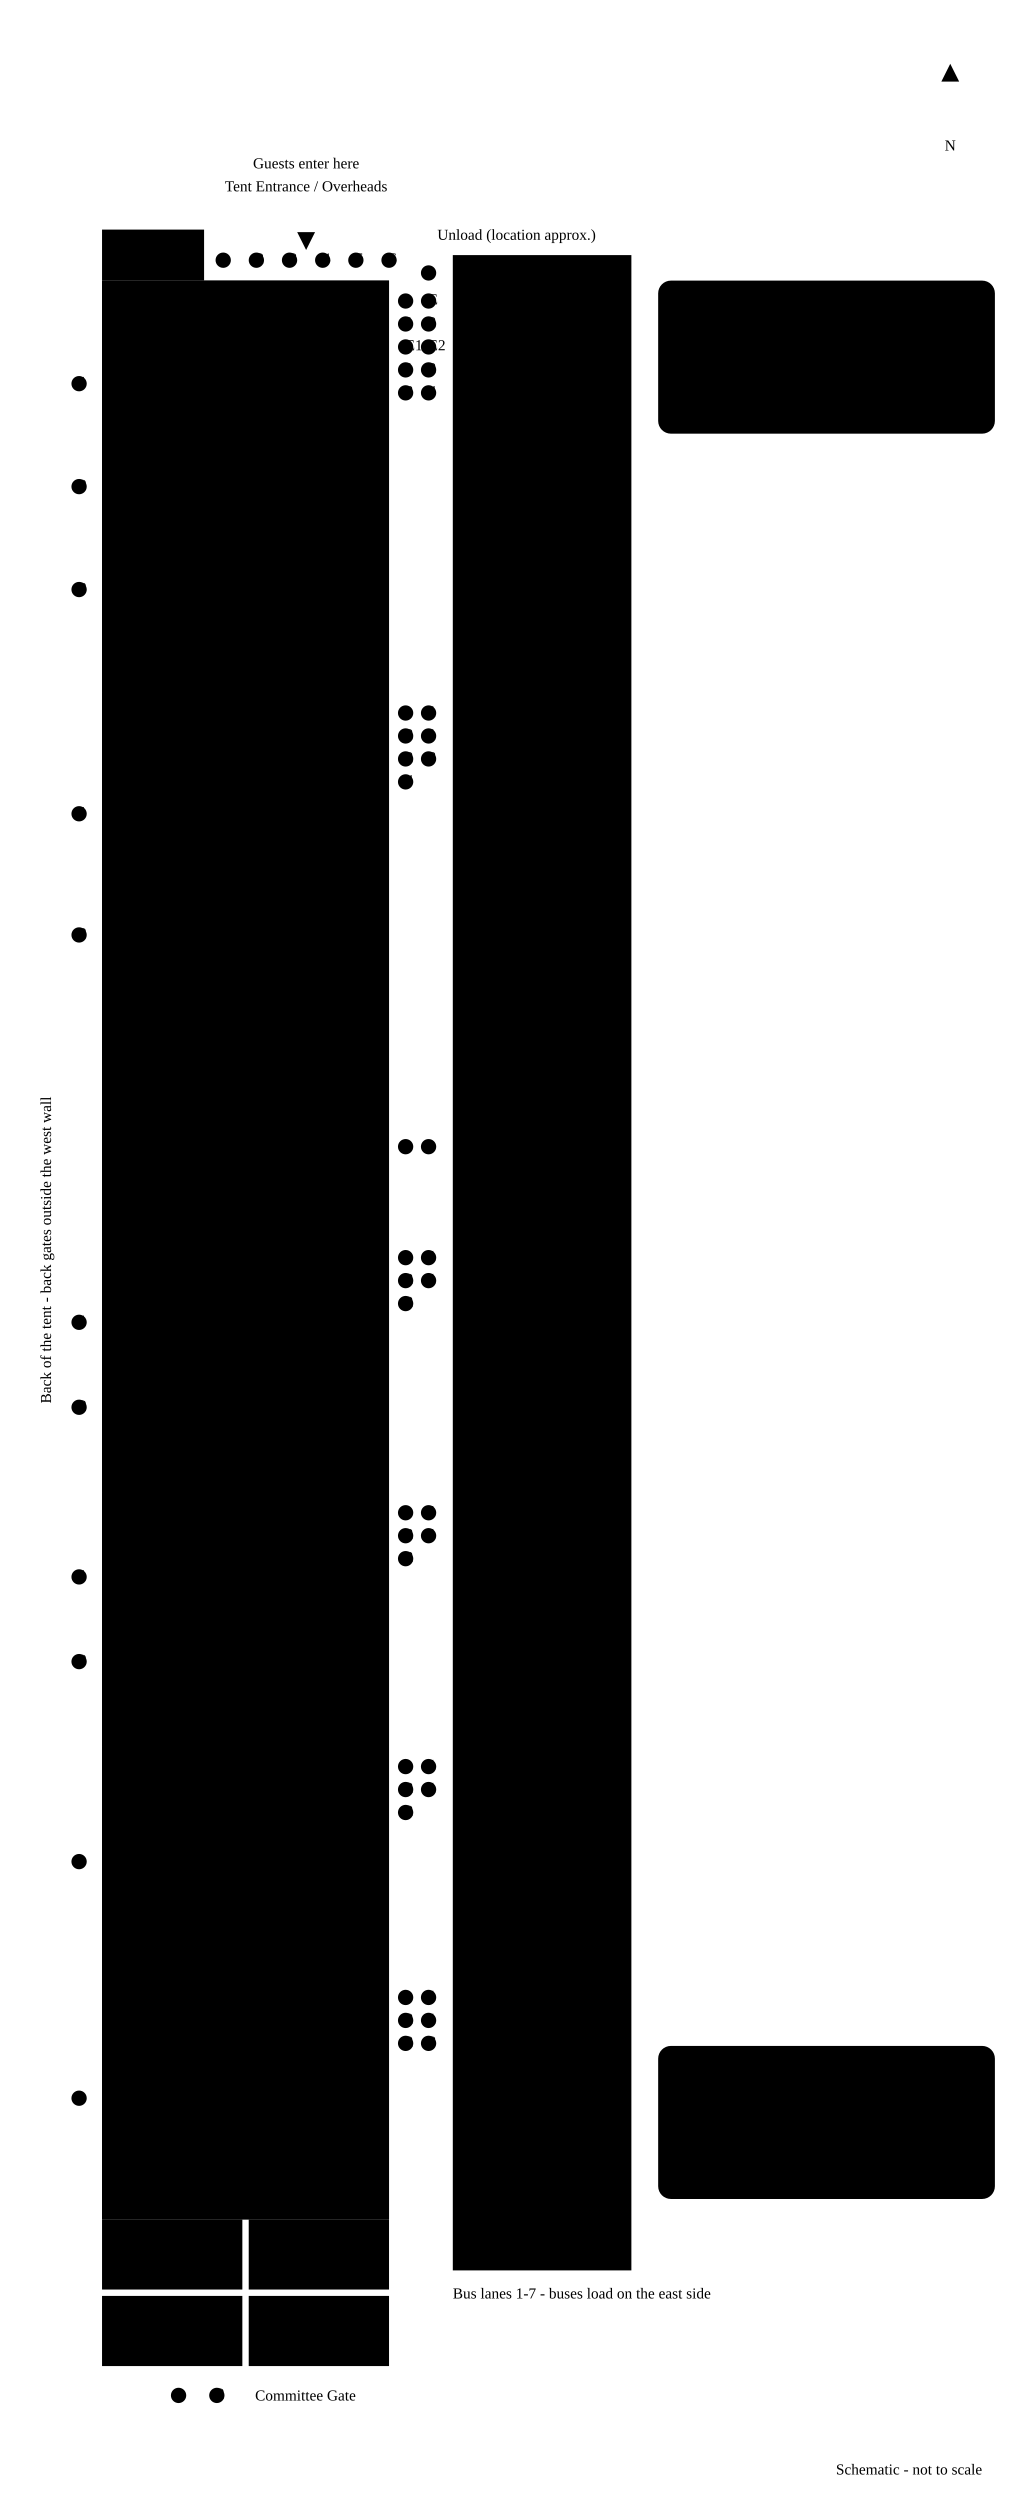
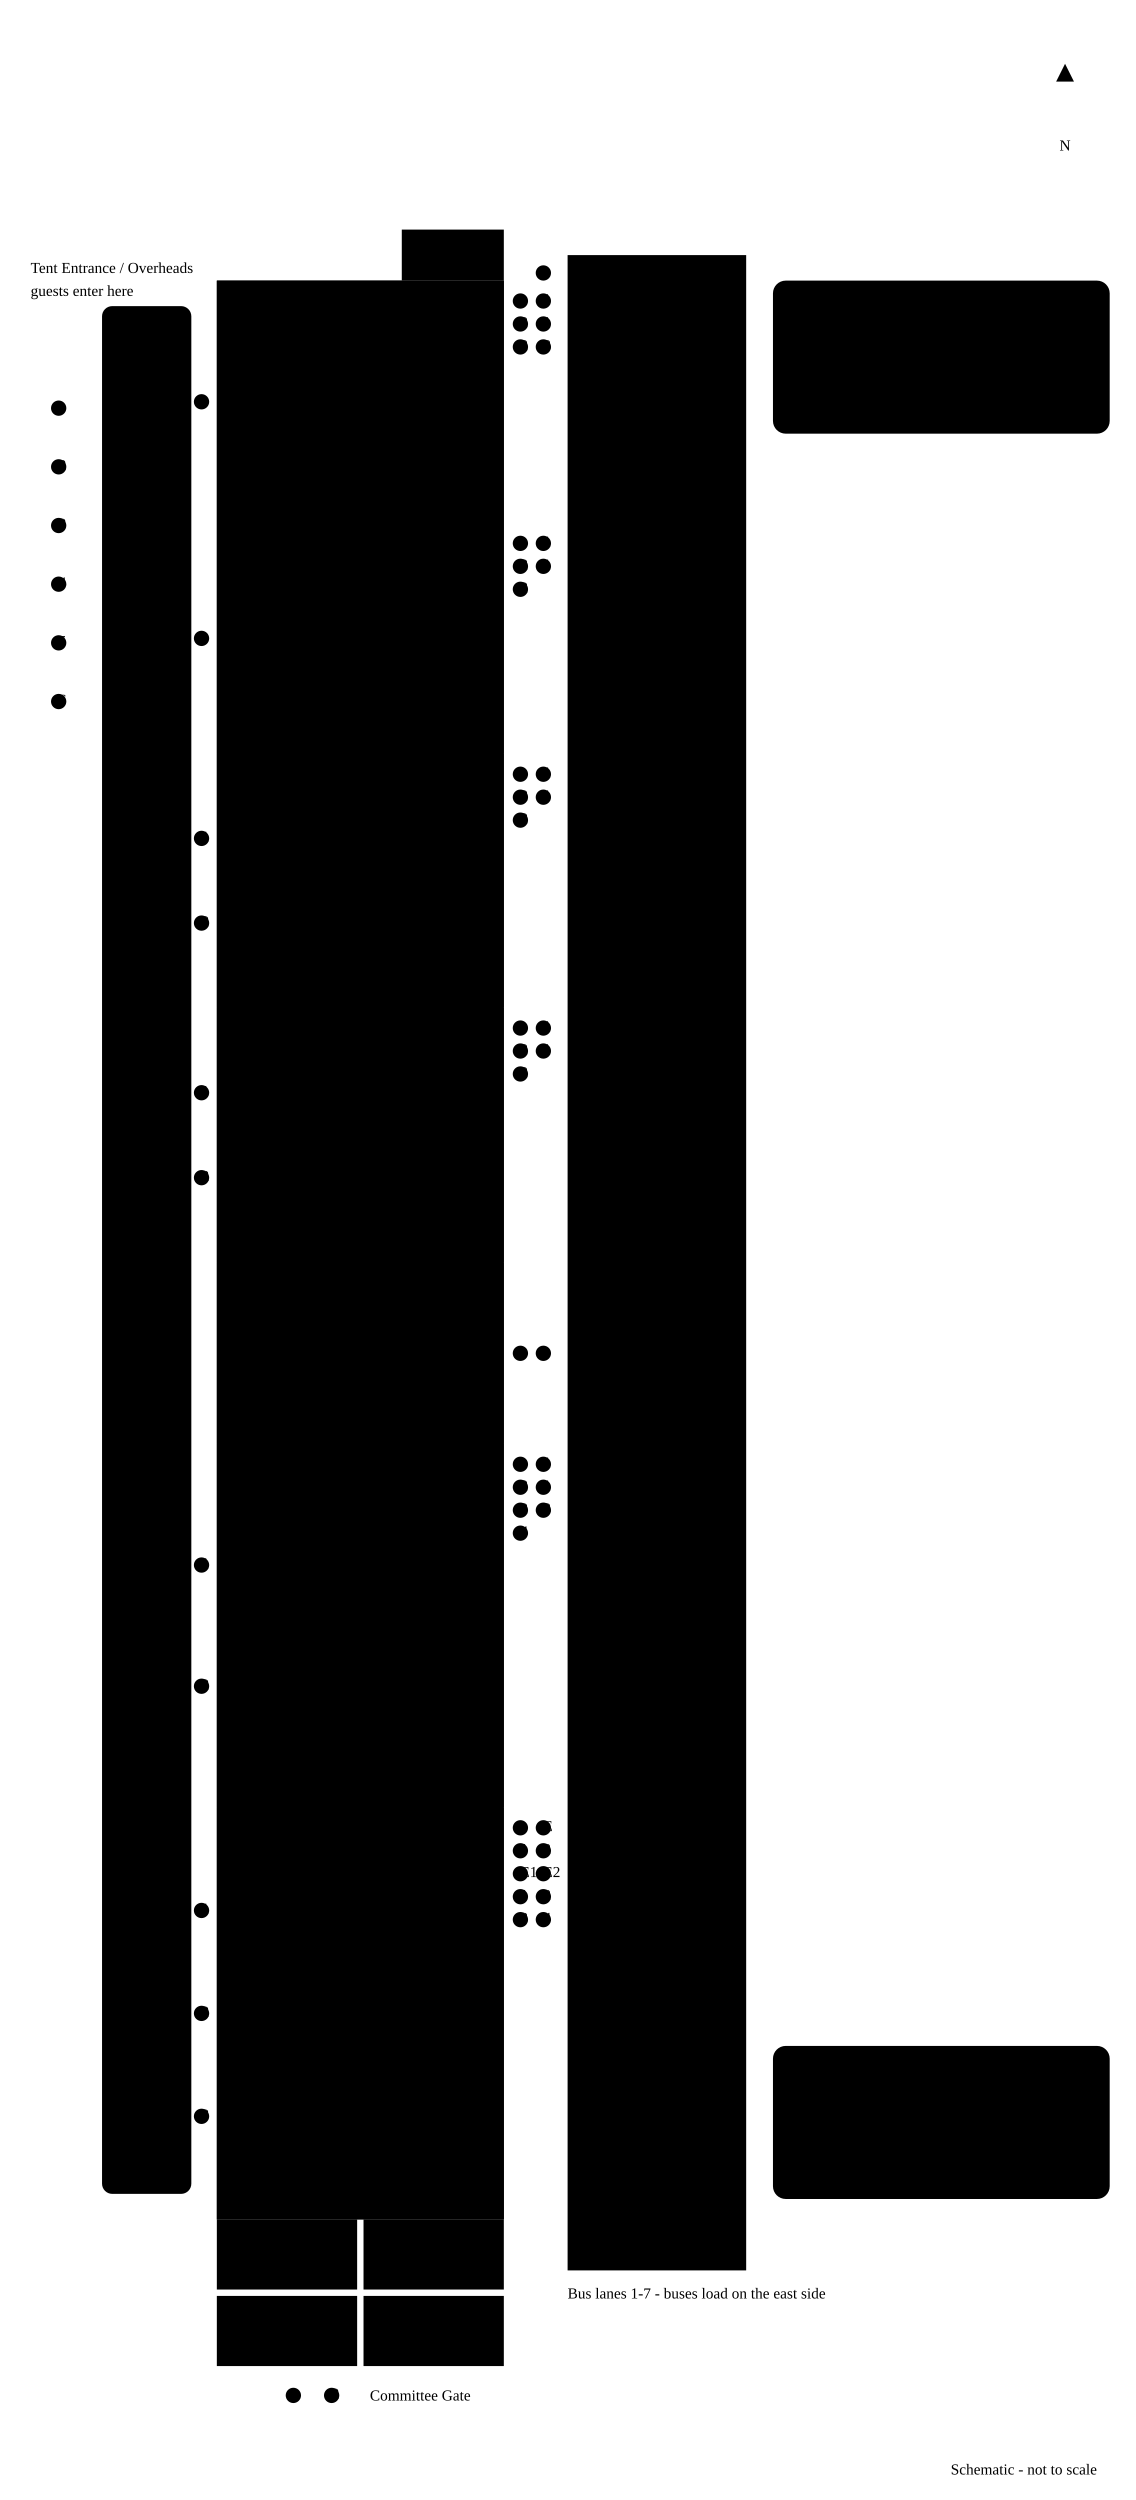
- <svg xmlns="http://www.w3.org/2000/svg" viewBox="0 0 800 1960" width="800" height="1960" role="img" aria-label="Schematic of the NRG bus operations tarmac, north up">
-   <path class="tmap-arrow" d="M 745 100 L 745 58" />
-   <path class="tmap-arrowhead" d="M 745 50 L 738 64 L 752 64 Z" />
-   <text class="tmap-label" x="745" y="118" text-anchor="middle">N</text>
-   <text class="tmap-sublabel" x="770" y="1940" text-anchor="end">Schematic - not to scale</text>
-   <rect class="tmap-zone-a" x="80" y="220" width="225" height="323" />
-   <text class="tmap-label" x="192" y="386" text-anchor="middle">1 · Reed / Employee</text>
-   <rect class="tmap-zone-b" x="80" y="543" width="225" height="285" />
-   <text class="tmap-label" x="192" y="690" text-anchor="middle">2 · OST</text>
-   <rect class="tmap-zone-a" x="80" y="828" width="225" height="142" />
-   <text class="tmap-label" x="192" y="895" text-anchor="middle">3 · Special Events</text>
-   <text class="tmap-label" x="192" y="915" text-anchor="middle">&amp; Woodlands</text>
-   <rect class="tmap-zone-b" x="80" y="970" width="225" height="200" />
-   <text class="tmap-label" x="192" y="1075" text-anchor="middle">4 · West Loop</text>
-   <rect class="tmap-zone-a" x="80" y="1170" width="225" height="199" />
-   <text class="tmap-label" x="192" y="1274" text-anchor="middle">5 · Monroe</text>
-   <rect class="tmap-zone-b" x="80" y="1369" width="225" height="181" />
-   <text class="tmap-label" x="192" y="1464" text-anchor="middle">6 · Maxey</text>
-   <rect class="tmap-zone-a" x="80" y="1550" width="225" height="190" />
-   <text class="tmap-label" x="192" y="1650" text-anchor="middle">7 · Gold Badge / LT</text>
-   <rect class="tmap-tent" x="80" y="220" width="225" height="1520" />
-   <text class="tmap-sublabel" x="192" y="1728" text-anchor="middle">Tent - about 800 ft by 150 ft</text>
-   <rect class="tmap-lanes" x="355" y="200" width="140" height="1580" />
-   <path class="tmap-lane-line" d="M 375.0 200 L 375.0 1780" />
-   <path class="tmap-lane-line" d="M 395.0 200 L 395.0 1780" />
-   <path class="tmap-lane-line" d="M 415.0 200 L 415.0 1780" />
-   <path class="tmap-lane-line" d="M 435.0 200 L 435.0 1780" />
-   <path class="tmap-lane-line" d="M 455.0 200 L 455.0 1780" />
-   <path class="tmap-lane-line" d="M 475.0 200 L 475.0 1780" />
-   <text class="tmap-sublabel" x="355" y="1802">Bus lanes 1-7 - buses load on the east side</text>
-   <text class="tmap-sublabel" transform="rotate(-90 40 980)" x="40" y="980" text-anchor="middle">Back of the tent - back gates outside the west wall</text>
-   <rect class="tmap-bldg" x="80" y="1740" width="110" height="55" />
-   <text class="tmap-sublabel" x="135" y="1772" text-anchor="middle">Bus Ops Office</text>
-   <rect class="tmap-bldg" x="195" y="1740" width="110" height="55" />
-   <text class="tmap-sublabel" x="250" y="1772" text-anchor="middle">Log Cabin</text>
-   <rect class="tmap-bldg" x="80" y="1800" width="110" height="55" />
-   <text class="tmap-sublabel" x="135" y="1832" text-anchor="middle">Restrooms</text>
-   <rect class="tmap-bldg" x="195" y="1800" width="110" height="55" />
-   <text class="tmap-sublabel" x="250" y="1832" text-anchor="middle">Chuck Wagon</text>
-   <path class="tmap-lane-line" d="M 80 1866 L 305 1866" />
-   <text class="tmap-sublabel" x="200" y="1882">Committee Gate</text>
-   <rect class="tmap-bldg" x="80" y="180" width="80" height="40" />
-   <text class="tmap-sublabel" x="120" y="204" text-anchor="middle">Bathroom</text>
-   <path class="tmap-arrow" d="M 240 158 L 240 188" />
-   <path class="tmap-arrowhead" d="M 240 196 L 233 182 L 247 182 Z" />
-   <text class="tmap-sublabel" x="240" y="132" text-anchor="middle">Guests enter here</text>
-   <path class="tmap-walk" d="M 192 240 L 192 288" />
-   <path class="tmap-arrowhead" d="M 192 298 L 185 284 L 199 284 Z" />
-   <text class="tmap-sublabel" x="192" y="318" text-anchor="middle">guests walk south to their stop</text>
-   <rect class="tmap-off" x="516" y="220" width="264" height="120" rx="10" />
-   <text class="tmap-sublabel" x="528" y="244">To Holly Hall Gate ↗ northeast</text>
-   <text class="tmap-sublabel" x="704" y="272">crosswalk</text>
-   <text class="tmap-sublabel" x="596" y="320">Curve (location approx.)</text>
-   <rect class="tmap-off" x="516" y="1604" width="264" height="120" rx="10" />
-   <text class="tmap-sublabel" x="528" y="1628">To Naomi Gate ↘ southeast</text>
-   <text class="tmap-sublabel" x="720" y="1656">crosswalk</text>
-   <text class="tmap-sublabel" x="720" y="1696">bridge</text>
-   <text class="tmap-sublabel" x="405" y="188" text-anchor="middle">Unload (location approx.)</text>
-   <text class="tmap-sublabel" x="464" y="935" text-anchor="middle">Bus Callers</text>
-   <text class="tmap-sublabel" x="240" y="150" text-anchor="middle">Tent Entrance / Overheads</text>
-   <circle id="pos-reed-starter-1" class="pos" cx="388.0" cy="381.5" r="6" />
-   <text class="pos-num" x="388.0" y="384.1">1</text>
-   <circle id="pos-reed-starter-2" class="pos" cx="423.0" cy="381.5" r="6" />
-   <text class="pos-num" x="423.0" y="384.1">2</text>
-   <circle id="pos-reed-computer" class="pos" cx="318.0" cy="236.0" r="6" />
-   <circle id="pos-employee-computer" class="pos" cx="336.0" cy="236.0" r="6" />
-   <text class="pos-num" x="336.0" y="238.6">E</text>
-   <circle id="pos-reed-counter-1" class="pos" cx="318.0" cy="254.0" r="6" />
-   <text class="pos-num" x="318.0" y="256.6">1</text>
-   <circle id="pos-reed-counter-2" class="pos" cx="336.0" cy="254.0" r="6" />
-   <text class="pos-num" x="336.0" y="256.6">2</text>
-   <circle id="pos-employee-counter-1" class="pos" cx="318.0" cy="272.0" r="6" />
-   <text class="pos-num" x="318.0" y="274.6">E1</text>
-   <circle id="pos-employee-counter-2" class="pos" cx="336.0" cy="272.0" r="6" />
-   <text class="pos-num" x="336.0" y="274.6">E2</text>
-   <circle id="pos-reed-employee-runner-1" class="pos" cx="318.0" cy="290.0" r="6" />
-   <text class="pos-num" x="318.0" y="292.6">1</text>
-   <circle id="pos-reed-employee-runner-2" class="pos" cx="336.0" cy="290.0" r="6" />
-   <text class="pos-num" x="336.0" y="292.6">2</text>
-   <circle id="pos-reed-employee-runner-3" class="pos" cx="318.0" cy="308.0" r="6" />
-   <text class="pos-num" x="318.0" y="310.6">3</text>
-   <circle id="pos-reed-employee-runner-4" class="pos" cx="336.0" cy="308.0" r="6" />
-   <text class="pos-num" x="336.0" y="310.6">4</text>
-   <circle id="pos-reed-employee-back-gate-1" class="pos" cx="62.0" cy="300.8" r="6" />
-   <text class="pos-num" x="62.0" y="303.4">1</text>
-   <circle id="pos-reed-employee-back-gate-2" class="pos" cx="62.0" cy="381.5" r="6" />
-   <text class="pos-num" x="62.0" y="384.1">2</text>
-   <circle id="pos-reed-employee-back-gate-3" class="pos" cx="62.0" cy="462.2" r="6" />
-   <text class="pos-num" x="62.0" y="464.9">3</text>
-   <circle id="pos-ost-starter-1" class="pos" cx="388.0" cy="685.5" r="6" />
-   <text class="pos-num" x="388.0" y="688.1">1</text>
-   <circle id="pos-ost-starter-2" class="pos" cx="423.0" cy="685.5" r="6" />
-   <text class="pos-num" x="423.0" y="688.1">2</text>
-   <circle id="pos-ost-computer" class="pos" cx="318.0" cy="559.0" r="6" />
-   <circle id="pos-ost-counter-1" class="pos" cx="336.0" cy="559.0" r="6" />
-   <text class="pos-num" x="336.0" y="561.6">1</text>
-   <circle id="pos-ost-counter-2" class="pos" cx="318.0" cy="577.0" r="6" />
-   <text class="pos-num" x="318.0" y="579.6">2</text>
-   <circle id="pos-ost-runner-1" class="pos" cx="336.0" cy="577.0" r="6" />
-   <text class="pos-num" x="336.0" y="579.6">1</text>
-   <circle id="pos-ost-runner-2" class="pos" cx="318.0" cy="595.0" r="6" />
-   <text class="pos-num" x="318.0" y="597.6">2</text>
-   <circle id="pos-ost-runner-3" class="pos" cx="336.0" cy="595.0" r="6" />
-   <text class="pos-num" x="336.0" y="597.6">3</text>
-   <circle id="pos-ost-runner-4" class="pos" cx="318.0" cy="613.0" r="6" />
-   <text class="pos-num" x="318.0" y="615.6">4</text>
-   <circle id="pos-ost-back-gate-1" class="pos" cx="62.0" cy="638.0" r="6" />
-   <text class="pos-num" x="62.0" y="640.6">1</text>
-   <circle id="pos-ost-back-gate-2" class="pos" cx="62.0" cy="733.0" r="6" />
-   <text class="pos-num" x="62.0" y="735.6">2</text>
-   <circle id="pos-woodlands-starter" class="pos" cx="388.0" cy="885.0" r="6" />
-   <circle id="pos-special-events-starter" class="pos" cx="423.0" cy="885.0" r="6" />
-   <circle id="pos-bus-caller-1" class="pos" cx="453.0" cy="913.0" r="6" />
-   <text class="pos-num" x="453.0" y="915.6">1</text>
-   <circle id="pos-bus-caller-2" class="pos" cx="476.0" cy="913.0" r="6" />
-   <text class="pos-num" x="476.0" y="915.6">2</text>
-   <circle id="pos-woodlands-runner" class="pos" cx="318.0" cy="899.0" r="6" />
-   <circle id="pos-special-events-runner" class="pos" cx="336.0" cy="899.0" r="6" />
-   <circle id="pos-wl-starter-1" class="pos" cx="388.0" cy="1070.0" r="6" />
-   <text class="pos-num" x="388.0" y="1072.6">1</text>
-   <circle id="pos-wl-starter-2" class="pos" cx="423.0" cy="1070.0" r="6" />
-   <text class="pos-num" x="423.0" y="1072.6">2</text>
-   <circle id="pos-wl-computer" class="pos" cx="318.0" cy="986.0" r="6" />
-   <circle id="pos-wl-counter-1" class="pos" cx="336.0" cy="986.0" r="6" />
-   <text class="pos-num" x="336.0" y="988.6">1</text>
-   <circle id="pos-wl-counter-2" class="pos" cx="318.0" cy="1004.0" r="6" />
-   <text class="pos-num" x="318.0" y="1006.6">2</text>
-   <circle id="pos-wl-runner-1" class="pos" cx="336.0" cy="1004.0" r="6" />
-   <text class="pos-num" x="336.0" y="1006.6">1</text>
-   <circle id="pos-wl-runner-2" class="pos" cx="318.0" cy="1022.0" r="6" />
-   <text class="pos-num" x="318.0" y="1024.6">2</text>
-   <circle id="pos-wl-back-gate-1" class="pos" cx="62.0" cy="1036.7" r="6" />
-   <text class="pos-num" x="62.0" y="1039.3">1</text>
-   <circle id="pos-wl-back-gate-2" class="pos" cx="62.0" cy="1103.3" r="6" />
-   <text class="pos-num" x="62.0" y="1105.9">2</text>
-   <circle id="pos-monroe-starter-1" class="pos" cx="388.0" cy="1269.5" r="6" />
-   <text class="pos-num" x="388.0" y="1272.1">1</text>
-   <circle id="pos-monroe-starter-2" class="pos" cx="423.0" cy="1269.5" r="6" />
-   <text class="pos-num" x="423.0" y="1272.1">2</text>
-   <circle id="pos-monroe-computer" class="pos" cx="318.0" cy="1186.0" r="6" />
-   <circle id="pos-monroe-counter-1" class="pos" cx="336.0" cy="1186.0" r="6" />
-   <text class="pos-num" x="336.0" y="1188.6">1</text>
-   <circle id="pos-monroe-counter-2" class="pos" cx="318.0" cy="1204.0" r="6" />
-   <text class="pos-num" x="318.0" y="1206.6">2</text>
-   <circle id="pos-monroe-runner-1" class="pos" cx="336.0" cy="1204.0" r="6" />
-   <text class="pos-num" x="336.0" y="1206.6">1</text>
-   <circle id="pos-monroe-runner-2" class="pos" cx="318.0" cy="1222.0" r="6" />
-   <text class="pos-num" x="318.0" y="1224.6">2</text>
-   <circle id="pos-monroe-back-gate-1" class="pos" cx="62.0" cy="1236.3" r="6" />
-   <text class="pos-num" x="62.0" y="1238.9">1</text>
-   <circle id="pos-monroe-back-gate-2" class="pos" cx="62.0" cy="1302.7" r="6" />
-   <text class="pos-num" x="62.0" y="1305.3">2</text>
-   <circle id="pos-maxey-starter" class="pos" cx="405.0" cy="1459.5" r="6" />
-   <circle id="pos-maxey-computer" class="pos" cx="318.0" cy="1385.0" r="6" />
-   <circle id="pos-maxey-counter-1" class="pos" cx="336.0" cy="1385.0" r="6" />
-   <text class="pos-num" x="336.0" y="1387.6">1</text>
-   <circle id="pos-maxey-counter-2" class="pos" cx="318.0" cy="1403.0" r="6" />
-   <text class="pos-num" x="318.0" y="1405.6">2</text>
-   <circle id="pos-maxey-runner-1" class="pos" cx="336.0" cy="1403.0" r="6" />
-   <text class="pos-num" x="336.0" y="1405.6">1</text>
-   <circle id="pos-maxey-runner-2" class="pos" cx="318.0" cy="1421.0" r="6" />
-   <text class="pos-num" x="318.0" y="1423.6">2</text>
-   <circle id="pos-maxey-back-gate" class="pos" cx="62.0" cy="1459.5" r="6" />
-   <circle id="pos-gb-lt-starter-1" class="pos" cx="388.0" cy="1645.0" r="6" />
-   <text class="pos-num" x="388.0" y="1647.6">1</text>
-   <circle id="pos-gb-lt-starter-2" class="pos" cx="423.0" cy="1645.0" r="6" />
-   <text class="pos-num" x="423.0" y="1647.6">2</text>
-   <circle id="pos-gb-lt-computer" class="pos" cx="318.0" cy="1566.0" r="6" />
-   <circle id="pos-gb-lt-counter-1" class="pos" cx="336.0" cy="1566.0" r="6" />
-   <text class="pos-num" x="336.0" y="1568.6">1</text>
-   <circle id="pos-gb-lt-counter-2" class="pos" cx="318.0" cy="1584.0" r="6" />
-   <text class="pos-num" x="318.0" y="1586.6">2</text>
-   <circle id="pos-gb-lt-runner-1" class="pos" cx="336.0" cy="1584.0" r="6" />
-   <text class="pos-num" x="336.0" y="1586.6">1</text>
-   <circle id="pos-gb-lt-runner-2" class="pos" cx="318.0" cy="1602.0" r="6" />
-   <text class="pos-num" x="318.0" y="1604.6">2</text>
-   <circle id="pos-gb-lt-runner-3" class="pos" cx="336.0" cy="1602.0" r="6" />
-   <text class="pos-num" x="336.0" y="1604.6">3</text>
-   <circle id="pos-gb-lt-back-of-tent" class="pos" cx="62.0" cy="1645.0" r="6" />
-   <circle id="pos-tent-entrance-overheads-lead" class="pos" cx="175.0" cy="204.0" r="6" />
-   <circle id="pos-tent-entrance-overheads-2" class="pos" cx="201.0" cy="204.0" r="6" />
-   <text class="pos-num" x="201.0" y="206.6">2</text>
-   <circle id="pos-tent-entrance-overheads-3" class="pos" cx="227.0" cy="204.0" r="6" />
-   <text class="pos-num" x="227.0" y="206.6">3</text>
-   <circle id="pos-tent-entrance-overheads-4" class="pos" cx="253.0" cy="204.0" r="6" />
-   <text class="pos-num" x="253.0" y="206.6">4</text>
-   <circle id="pos-tent-entrance-overheads-5" class="pos" cx="279.0" cy="204.0" r="6" />
-   <text class="pos-num" x="279.0" y="206.6">5</text>
-   <circle id="pos-tent-entrance-overheads-6" class="pos" cx="305.0" cy="204.0" r="6" />
-   <text class="pos-num" x="305.0" y="206.6">6</text>
-   <circle id="pos-main-committee-gate-lead" class="pos" cx="140.0" cy="1878.0" r="6" />
-   <circle id="pos-main-committee-gate-2" class="pos" cx="170.0" cy="1878.0" r="6" />
-   <text class="pos-num" x="170.0" y="1880.6">2</text>
-   <circle id="pos-unload-starter" class="pos" cx="388.0" cy="214.0" r="6" />
-   <circle id="pos-unload-helper-crowd-control" class="pos" cx="423.0" cy="214.0" r="6" />
-   <circle id="pos-unload-computer" class="pos" cx="336.0" cy="214.0" r="6" />
-   <circle id="pos-holly-hall-center" class="pos" cx="540.0" cy="268.0" r="6" />
-   <circle id="pos-holly-hall-1" class="pos" cx="568.0" cy="268.0" r="6" />
-   <text class="pos-num" x="568.0" y="270.6">1</text>
-   <circle id="pos-holly-hall-2" class="pos" cx="592.0" cy="268.0" r="6" />
-   <text class="pos-num" x="592.0" y="270.6">2</text>
-   <circle id="pos-holly-hall-3" class="pos" cx="616.0" cy="268.0" r="6" />
-   <text class="pos-num" x="616.0" y="270.6">3</text>
-   <circle id="pos-holly-hall-4" class="pos" cx="640.0" cy="268.0" r="6" />
-   <text class="pos-num" x="640.0" y="270.6">4</text>
-   <circle id="pos-holly-hall-5" class="pos" cx="664.0" cy="268.0" r="6" />
-   <text class="pos-num" x="664.0" y="270.6">5</text>
-   <circle id="pos-curve-1" class="pos" cx="540.0" cy="316.0" r="6" />
-   <text class="pos-num" x="540.0" y="318.6">1</text>
-   <circle id="pos-curve-2" class="pos" cx="564.0" cy="316.0" r="6" />
-   <text class="pos-num" x="564.0" y="318.6">2</text>
-   <circle id="pos-center-starter" class="pos" cx="540.0" cy="1652.0" r="6" />
-   <circle id="pos-naomi-crosswalk-perimeter-1" class="pos" cx="568.0" cy="1652.0" r="6" />
-   <text class="pos-num" x="568.0" y="1654.6">1</text>
-   <circle id="pos-naomi-bridge-1" class="pos" cx="568.0" cy="1692.0" r="6" />
-   <text class="pos-num" x="568.0" y="1694.6">1</text>
-   <circle id="pos-naomi-crosswalk-perimeter-2" class="pos" cx="592.0" cy="1652.0" r="6" />
-   <text class="pos-num" x="592.0" y="1654.6">2</text>
-   <circle id="pos-naomi-bridge-2" class="pos" cx="592.0" cy="1692.0" r="6" />
-   <text class="pos-num" x="592.0" y="1694.6">2</text>
-   <circle id="pos-naomi-crosswalk-perimeter-3" class="pos" cx="616.0" cy="1652.0" r="6" />
-   <text class="pos-num" x="616.0" y="1654.6">3</text>
-   <circle id="pos-naomi-bridge-3" class="pos" cx="616.0" cy="1692.0" r="6" />
-   <text class="pos-num" x="616.0" y="1694.6">3</text>
-   <circle id="pos-naomi-crosswalk-perimeter-4" class="pos" cx="640.0" cy="1652.0" r="6" />
-   <text class="pos-num" x="640.0" y="1654.6">4</text>
-   <circle id="pos-naomi-bridge-4" class="pos" cx="640.0" cy="1692.0" r="6" />
-   <text class="pos-num" x="640.0" y="1694.6">4</text>
-   <circle id="pos-naomi-crosswalk-perimeter-5" class="pos" cx="664.0" cy="1652.0" r="6" />
-   <text class="pos-num" x="664.0" y="1654.6">5</text>
-   <circle id="pos-naomi-bridge-5" class="pos" cx="664.0" cy="1692.0" r="6" />
-   <text class="pos-num" x="664.0" y="1694.6">5</text>
-   <circle id="pos-naomi-crosswalk-perimeter-6" class="pos" cx="688.0" cy="1652.0" r="6" />
-   <text class="pos-num" x="688.0" y="1654.6">6</text>
-   <circle id="pos-naomi-bridge-6" class="pos" cx="688.0" cy="1692.0" r="6" />
-   <text class="pos-num" x="688.0" y="1694.6">6</text>
+ <svg xmlns="http://www.w3.org/2000/svg" viewBox="0 0 890 1960" width="890" height="1960" role="img" aria-label="Schematic of the NRG bus operations tarmac, north up">
+   <path class="tmap-arrow" d="M 835 100 L 835 58" />
+   <path class="tmap-arrowhead" d="M 835 50 L 828 64 L 842 64 Z" />
+   <text class="tmap-label" x="835" y="118" text-anchor="middle">N</text>
+   <text class="tmap-sublabel" x="860" y="1940" text-anchor="end">Schematic - not to scale</text>
+   <rect class="tmap-zone-a" x="170" y="220" width="225" height="190" />
+   <text class="tmap-label" x="282" y="320" text-anchor="middle">7 · Gold Badge / LT</text>
+   <rect class="tmap-zone-b" x="170" y="410" width="225" height="181" />
+   <text class="tmap-label" x="282" y="506" text-anchor="middle">6 · Maxey</text>
+   <rect class="tmap-zone-a" x="170" y="591" width="225" height="199" />
+   <text class="tmap-label" x="282" y="696" text-anchor="middle">5 · Monroe</text>
+   <rect class="tmap-zone-b" x="170" y="790" width="225" height="200" />
+   <text class="tmap-label" x="282" y="895" text-anchor="middle">4 · West Loop</text>
+   <rect class="tmap-zone-a" x="170" y="990" width="225" height="142" />
+   <text class="tmap-label" x="282" y="1057" text-anchor="middle">3 · Special Events</text>
+   <text class="tmap-label" x="282" y="1077" text-anchor="middle">&amp; Woodlands</text>
+   <rect class="tmap-zone-b" x="170" y="1132" width="225" height="285" />
+   <text class="tmap-label" x="282" y="1280" text-anchor="middle">2 · OST</text>
+   <rect class="tmap-zone-a" x="170" y="1417" width="225" height="323" />
+   <text class="tmap-label" x="282" y="1584" text-anchor="middle">1 · Reed / Employee</text>
+   <rect class="tmap-tent" x="170" y="220" width="225" height="1520" />
+   <text class="tmap-sublabel" x="282" y="1728" text-anchor="middle">Tent - about 800 ft by 150 ft</text>
+   <rect class="tmap-lanes" x="445" y="200" width="140" height="1580" />
+   <path class="tmap-lane-line" d="M 465.0 200 L 465.0 1780" />
+   <path class="tmap-lane-line" d="M 485.0 200 L 485.0 1780" />
+   <path class="tmap-lane-line" d="M 505.0 200 L 505.0 1780" />
+   <path class="tmap-lane-line" d="M 525.0 200 L 525.0 1780" />
+   <path class="tmap-lane-line" d="M 545.0 200 L 545.0 1780" />
+   <path class="tmap-lane-line" d="M 565.0 200 L 565.0 1780" />
+   <text class="tmap-sublabel" x="445" y="1802">Bus lanes 1-7 - buses load on the east side</text>
+   <rect class="tmap-off" x="80" y="240" width="70" height="1480" rx="8" />
+   <text class="tmap-sublabel" transform="rotate(-90 115 980)" x="115" y="980" text-anchor="middle">Outside queues - guests line up here, then enter through the back gates</text>
+   <rect class="tmap-bldg" x="170" y="1740" width="110" height="55" />
+   <text class="tmap-sublabel" x="225" y="1772" text-anchor="middle">Bus Ops Office</text>
+   <rect class="tmap-bldg" x="285" y="1740" width="110" height="55" />
+   <text class="tmap-sublabel" x="340" y="1772" text-anchor="middle">Log Cabin</text>
+   <rect class="tmap-bldg" x="170" y="1800" width="110" height="55" />
+   <text class="tmap-sublabel" x="225" y="1832" text-anchor="middle">Restrooms</text>
+   <rect class="tmap-bldg" x="285" y="1800" width="110" height="55" />
+   <text class="tmap-sublabel" x="340" y="1832" text-anchor="middle">Chuck Wagon</text>
+   <path class="tmap-lane-line" d="M 170 1866 L 395 1866" />
+   <text class="tmap-sublabel" x="290" y="1882">Committee Gate</text>
+   <rect class="tmap-bldg" x="315" y="180" width="80" height="40" />
+   <text class="tmap-sublabel" x="355" y="204" text-anchor="middle">Bathroom</text>
+   <text class="tmap-sublabel" x="24" y="214">Tent Entrance / Overheads</text>
+   <text class="tmap-sublabel" x="24" y="232">guests enter here</text>
+   <path class="tmap-arrow" d="M 58 570 L 88 570" />
+   <path class="tmap-arrowhead" d="M 96 570 L 82 563 L 82 577 Z" />
+   <rect class="tmap-off" x="606" y="220" width="264" height="120" rx="10" />
+   <text class="tmap-sublabel" x="618" y="244">To Holly Hall Gate ↗ northeast</text>
+   <text class="tmap-sublabel" x="794" y="272">crosswalk</text>
+   <text class="tmap-sublabel" x="686" y="320">Curve (location approx.)</text>
+   <rect class="tmap-off" x="606" y="1604" width="264" height="120" rx="10" />
+   <text class="tmap-sublabel" x="618" y="1628">To Naomi Gate ↘ southeast</text>
+   <text class="tmap-sublabel" x="810" y="1656">crosswalk</text>
+   <text class="tmap-sublabel" x="810" y="1696">bridge</text>
+   <text class="tmap-sublabel" x="554" y="1097" text-anchor="middle">Bus Callers</text>
+   <circle id="pos-reed-starter-1" class="pos" cx="478.0" cy="1578.5" r="6" />
+   <text class="pos-num" x="478.0" y="1581.1">1</text>
+   <circle id="pos-reed-starter-2" class="pos" cx="513.0" cy="1578.5" r="6" />
+   <text class="pos-num" x="513.0" y="1581.1">2</text>
+   <circle id="pos-reed-computer" class="pos" cx="408.0" cy="1433.0" r="6" />
+   <circle id="pos-employee-computer" class="pos" cx="426.0" cy="1433.0" r="6" />
+   <text class="pos-num" x="426.0" y="1435.6">E</text>
+   <circle id="pos-reed-counter-1" class="pos" cx="408.0" cy="1451.0" r="6" />
+   <text class="pos-num" x="408.0" y="1453.6">1</text>
+   <circle id="pos-reed-counter-2" class="pos" cx="426.0" cy="1451.0" r="6" />
+   <text class="pos-num" x="426.0" y="1453.6">2</text>
+   <circle id="pos-employee-counter-1" class="pos" cx="408.0" cy="1469.0" r="6" />
+   <text class="pos-num" x="408.0" y="1471.6">E1</text>
+   <circle id="pos-employee-counter-2" class="pos" cx="426.0" cy="1469.0" r="6" />
+   <text class="pos-num" x="426.0" y="1471.6">E2</text>
+   <circle id="pos-reed-employee-runner-1" class="pos" cx="408.0" cy="1487.0" r="6" />
+   <text class="pos-num" x="408.0" y="1489.6">1</text>
+   <circle id="pos-reed-employee-runner-2" class="pos" cx="426.0" cy="1487.0" r="6" />
+   <text class="pos-num" x="426.0" y="1489.6">2</text>
+   <circle id="pos-reed-employee-runner-3" class="pos" cx="408.0" cy="1505.0" r="6" />
+   <text class="pos-num" x="408.0" y="1507.6">3</text>
+   <circle id="pos-reed-employee-runner-4" class="pos" cx="426.0" cy="1505.0" r="6" />
+   <text class="pos-num" x="426.0" y="1507.6">4</text>
+   <circle id="pos-reed-employee-back-gate-1" class="pos" cx="158.0" cy="1497.8" r="6" />
+   <text class="pos-num" x="158.0" y="1500.3">1</text>
+   <circle id="pos-reed-employee-back-gate-2" class="pos" cx="158.0" cy="1578.5" r="6" />
+   <text class="pos-num" x="158.0" y="1581.1">2</text>
+   <circle id="pos-reed-employee-back-gate-3" class="pos" cx="158.0" cy="1659.2" r="6" />
+   <text class="pos-num" x="158.0" y="1661.8">3</text>
+   <circle id="pos-ost-starter-1" class="pos" cx="478.0" cy="1274.5" r="6" />
+   <text class="pos-num" x="478.0" y="1277.1">1</text>
+   <circle id="pos-ost-starter-2" class="pos" cx="513.0" cy="1274.5" r="6" />
+   <text class="pos-num" x="513.0" y="1277.1">2</text>
+   <circle id="pos-ost-computer" class="pos" cx="408.0" cy="1148.0" r="6" />
+   <circle id="pos-ost-counter-1" class="pos" cx="426.0" cy="1148.0" r="6" />
+   <text class="pos-num" x="426.0" y="1150.6">1</text>
+   <circle id="pos-ost-counter-2" class="pos" cx="408.0" cy="1166.0" r="6" />
+   <text class="pos-num" x="408.0" y="1168.6">2</text>
+   <circle id="pos-ost-runner-1" class="pos" cx="426.0" cy="1166.0" r="6" />
+   <text class="pos-num" x="426.0" y="1168.6">1</text>
+   <circle id="pos-ost-runner-2" class="pos" cx="408.0" cy="1184.0" r="6" />
+   <text class="pos-num" x="408.0" y="1186.6">2</text>
+   <circle id="pos-ost-runner-3" class="pos" cx="426.0" cy="1184.0" r="6" />
+   <text class="pos-num" x="426.0" y="1186.6">3</text>
+   <circle id="pos-ost-runner-4" class="pos" cx="408.0" cy="1202.0" r="6" />
+   <text class="pos-num" x="408.0" y="1204.6">4</text>
+   <circle id="pos-ost-back-gate-1" class="pos" cx="158.0" cy="1227.0" r="6" />
+   <text class="pos-num" x="158.0" y="1229.6">1</text>
+   <circle id="pos-ost-back-gate-2" class="pos" cx="158.0" cy="1322.0" r="6" />
+   <text class="pos-num" x="158.0" y="1324.6">2</text>
+   <circle id="pos-woodlands-starter" class="pos" cx="478.0" cy="1047.0" r="6" />
+   <circle id="pos-special-events-starter" class="pos" cx="513.0" cy="1047.0" r="6" />
+   <circle id="pos-bus-caller-1" class="pos" cx="543.0" cy="1075.0" r="6" />
+   <text class="pos-num" x="543.0" y="1077.6">1</text>
+   <circle id="pos-bus-caller-2" class="pos" cx="566.0" cy="1075.0" r="6" />
+   <text class="pos-num" x="566.0" y="1077.6">2</text>
+   <circle id="pos-woodlands-runner" class="pos" cx="408.0" cy="1061.0" r="6" />
+   <circle id="pos-special-events-runner" class="pos" cx="426.0" cy="1061.0" r="6" />
+   <circle id="pos-wl-starter-1" class="pos" cx="478.0" cy="890.0" r="6" />
+   <text class="pos-num" x="478.0" y="892.6">1</text>
+   <circle id="pos-wl-starter-2" class="pos" cx="513.0" cy="890.0" r="6" />
+   <text class="pos-num" x="513.0" y="892.6">2</text>
+   <circle id="pos-wl-computer" class="pos" cx="408.0" cy="806.0" r="6" />
+   <circle id="pos-wl-counter-1" class="pos" cx="426.0" cy="806.0" r="6" />
+   <text class="pos-num" x="426.0" y="808.6">1</text>
+   <circle id="pos-wl-counter-2" class="pos" cx="408.0" cy="824.0" r="6" />
+   <text class="pos-num" x="408.0" y="826.6">2</text>
+   <circle id="pos-wl-runner-1" class="pos" cx="426.0" cy="824.0" r="6" />
+   <text class="pos-num" x="426.0" y="826.6">1</text>
+   <circle id="pos-wl-runner-2" class="pos" cx="408.0" cy="842.0" r="6" />
+   <text class="pos-num" x="408.0" y="844.6">2</text>
+   <circle id="pos-wl-back-gate-1" class="pos" cx="158.0" cy="856.7" r="6" />
+   <text class="pos-num" x="158.0" y="859.3">1</text>
+   <circle id="pos-wl-back-gate-2" class="pos" cx="158.0" cy="923.3" r="6" />
+   <text class="pos-num" x="158.0" y="925.9">2</text>
+   <circle id="pos-monroe-starter-1" class="pos" cx="478.0" cy="690.5" r="6" />
+   <text class="pos-num" x="478.0" y="693.1">1</text>
+   <circle id="pos-monroe-starter-2" class="pos" cx="513.0" cy="690.5" r="6" />
+   <text class="pos-num" x="513.0" y="693.1">2</text>
+   <circle id="pos-monroe-computer" class="pos" cx="408.0" cy="607.0" r="6" />
+   <circle id="pos-monroe-counter-1" class="pos" cx="426.0" cy="607.0" r="6" />
+   <text class="pos-num" x="426.0" y="609.6">1</text>
+   <circle id="pos-monroe-counter-2" class="pos" cx="408.0" cy="625.0" r="6" />
+   <text class="pos-num" x="408.0" y="627.6">2</text>
+   <circle id="pos-monroe-runner-1" class="pos" cx="426.0" cy="625.0" r="6" />
+   <text class="pos-num" x="426.0" y="627.6">1</text>
+   <circle id="pos-monroe-runner-2" class="pos" cx="408.0" cy="643.0" r="6" />
+   <text class="pos-num" x="408.0" y="645.6">2</text>
+   <circle id="pos-monroe-back-gate-1" class="pos" cx="158.0" cy="657.3" r="6" />
+   <text class="pos-num" x="158.0" y="659.9">1</text>
+   <circle id="pos-monroe-back-gate-2" class="pos" cx="158.0" cy="723.7" r="6" />
+   <text class="pos-num" x="158.0" y="726.3">2</text>
+   <circle id="pos-maxey-starter" class="pos" cx="495.0" cy="500.5" r="6" />
+   <circle id="pos-maxey-computer" class="pos" cx="408.0" cy="426.0" r="6" />
+   <circle id="pos-maxey-counter-1" class="pos" cx="426.0" cy="426.0" r="6" />
+   <text class="pos-num" x="426.0" y="428.6">1</text>
+   <circle id="pos-maxey-counter-2" class="pos" cx="408.0" cy="444.0" r="6" />
+   <text class="pos-num" x="408.0" y="446.6">2</text>
+   <circle id="pos-maxey-runner-1" class="pos" cx="426.0" cy="444.0" r="6" />
+   <text class="pos-num" x="426.0" y="446.6">1</text>
+   <circle id="pos-maxey-runner-2" class="pos" cx="408.0" cy="462.0" r="6" />
+   <text class="pos-num" x="408.0" y="464.6">2</text>
+   <circle id="pos-maxey-back-gate" class="pos" cx="158.0" cy="500.5" r="6" />
+   <circle id="pos-gb-lt-starter-1" class="pos" cx="478.0" cy="315.0" r="6" />
+   <text class="pos-num" x="478.0" y="317.6">1</text>
+   <circle id="pos-gb-lt-starter-2" class="pos" cx="513.0" cy="315.0" r="6" />
+   <text class="pos-num" x="513.0" y="317.6">2</text>
+   <circle id="pos-gb-lt-computer" class="pos" cx="408.0" cy="236.0" r="6" />
+   <circle id="pos-gb-lt-counter-1" class="pos" cx="426.0" cy="236.0" r="6" />
+   <text class="pos-num" x="426.0" y="238.6">1</text>
+   <circle id="pos-gb-lt-counter-2" class="pos" cx="408.0" cy="254.0" r="6" />
+   <text class="pos-num" x="408.0" y="256.6">2</text>
+   <circle id="pos-gb-lt-runner-1" class="pos" cx="426.0" cy="254.0" r="6" />
+   <text class="pos-num" x="426.0" y="256.6">1</text>
+   <circle id="pos-gb-lt-runner-2" class="pos" cx="408.0" cy="272.0" r="6" />
+   <text class="pos-num" x="408.0" y="274.6">2</text>
+   <circle id="pos-gb-lt-runner-3" class="pos" cx="426.0" cy="272.0" r="6" />
+   <text class="pos-num" x="426.0" y="274.6">3</text>
+   <circle id="pos-gb-lt-back-of-tent" class="pos" cx="158.0" cy="315.0" r="6" />
+   <circle id="pos-tent-entrance-overheads-lead" class="pos" cx="46.0" cy="320.0" r="6" />
+   <circle id="pos-tent-entrance-overheads-2" class="pos" cx="46.0" cy="366.0" r="6" />
+   <text class="pos-num" x="46.0" y="368.6">2</text>
+   <circle id="pos-tent-entrance-overheads-3" class="pos" cx="46.0" cy="412.0" r="6" />
+   <text class="pos-num" x="46.0" y="414.6">3</text>
+   <circle id="pos-tent-entrance-overheads-4" class="pos" cx="46.0" cy="458.0" r="6" />
+   <text class="pos-num" x="46.0" y="460.6">4</text>
+   <circle id="pos-tent-entrance-overheads-5" class="pos" cx="46.0" cy="504.0" r="6" />
+   <text class="pos-num" x="46.0" y="506.6">5</text>
+   <circle id="pos-tent-entrance-overheads-6" class="pos" cx="46.0" cy="550.0" r="6" />
+   <text class="pos-num" x="46.0" y="552.6">6</text>
+   <circle id="pos-main-committee-gate-lead" class="pos" cx="230.0" cy="1878.0" r="6" />
+   <circle id="pos-main-committee-gate-2" class="pos" cx="260.0" cy="1878.0" r="6" />
+   <text class="pos-num" x="260.0" y="1880.6">2</text>
+   <circle id="pos-unload-starter" class="pos" cx="478.0" cy="214.0" r="6" />
+   <circle id="pos-unload-helper-crowd-control" class="pos" cx="513.0" cy="214.0" r="6" />
+   <circle id="pos-unload-computer" class="pos" cx="426.0" cy="214.0" r="6" />
+   <circle id="pos-holly-hall-center" class="pos" cx="630.0" cy="268.0" r="6" />
+   <circle id="pos-holly-hall-1" class="pos" cx="658.0" cy="268.0" r="6" />
+   <text class="pos-num" x="658.0" y="270.6">1</text>
+   <circle id="pos-holly-hall-2" class="pos" cx="682.0" cy="268.0" r="6" />
+   <text class="pos-num" x="682.0" y="270.6">2</text>
+   <circle id="pos-holly-hall-3" class="pos" cx="706.0" cy="268.0" r="6" />
+   <text class="pos-num" x="706.0" y="270.6">3</text>
+   <circle id="pos-holly-hall-4" class="pos" cx="730.0" cy="268.0" r="6" />
+   <text class="pos-num" x="730.0" y="270.6">4</text>
+   <circle id="pos-holly-hall-5" class="pos" cx="754.0" cy="268.0" r="6" />
+   <text class="pos-num" x="754.0" y="270.6">5</text>
+   <circle id="pos-curve-1" class="pos" cx="630.0" cy="316.0" r="6" />
+   <text class="pos-num" x="630.0" y="318.6">1</text>
+   <circle id="pos-curve-2" class="pos" cx="654.0" cy="316.0" r="6" />
+   <text class="pos-num" x="654.0" y="318.6">2</text>
+   <circle id="pos-center-starter" class="pos" cx="630.0" cy="1652.0" r="6" />
+   <circle id="pos-naomi-crosswalk-perimeter-1" class="pos" cx="658.0" cy="1652.0" r="6" />
+   <text class="pos-num" x="658.0" y="1654.6">1</text>
+   <circle id="pos-naomi-bridge-1" class="pos" cx="658.0" cy="1692.0" r="6" />
+   <text class="pos-num" x="658.0" y="1694.6">1</text>
+   <circle id="pos-naomi-crosswalk-perimeter-2" class="pos" cx="682.0" cy="1652.0" r="6" />
+   <text class="pos-num" x="682.0" y="1654.6">2</text>
+   <circle id="pos-naomi-bridge-2" class="pos" cx="682.0" cy="1692.0" r="6" />
+   <text class="pos-num" x="682.0" y="1694.6">2</text>
+   <circle id="pos-naomi-crosswalk-perimeter-3" class="pos" cx="706.0" cy="1652.0" r="6" />
+   <text class="pos-num" x="706.0" y="1654.6">3</text>
+   <circle id="pos-naomi-bridge-3" class="pos" cx="706.0" cy="1692.0" r="6" />
+   <text class="pos-num" x="706.0" y="1694.6">3</text>
+   <circle id="pos-naomi-crosswalk-perimeter-4" class="pos" cx="730.0" cy="1652.0" r="6" />
+   <text class="pos-num" x="730.0" y="1654.6">4</text>
+   <circle id="pos-naomi-bridge-4" class="pos" cx="730.0" cy="1692.0" r="6" />
+   <text class="pos-num" x="730.0" y="1694.6">4</text>
+   <circle id="pos-naomi-crosswalk-perimeter-5" class="pos" cx="754.0" cy="1652.0" r="6" />
+   <text class="pos-num" x="754.0" y="1654.6">5</text>
+   <circle id="pos-naomi-bridge-5" class="pos" cx="754.0" cy="1692.0" r="6" />
+   <text class="pos-num" x="754.0" y="1694.6">5</text>
+   <circle id="pos-naomi-crosswalk-perimeter-6" class="pos" cx="778.0" cy="1652.0" r="6" />
+   <text class="pos-num" x="778.0" y="1654.6">6</text>
+   <circle id="pos-naomi-bridge-6" class="pos" cx="778.0" cy="1692.0" r="6" />
+   <text class="pos-num" x="778.0" y="1694.6">6</text>
</svg>
